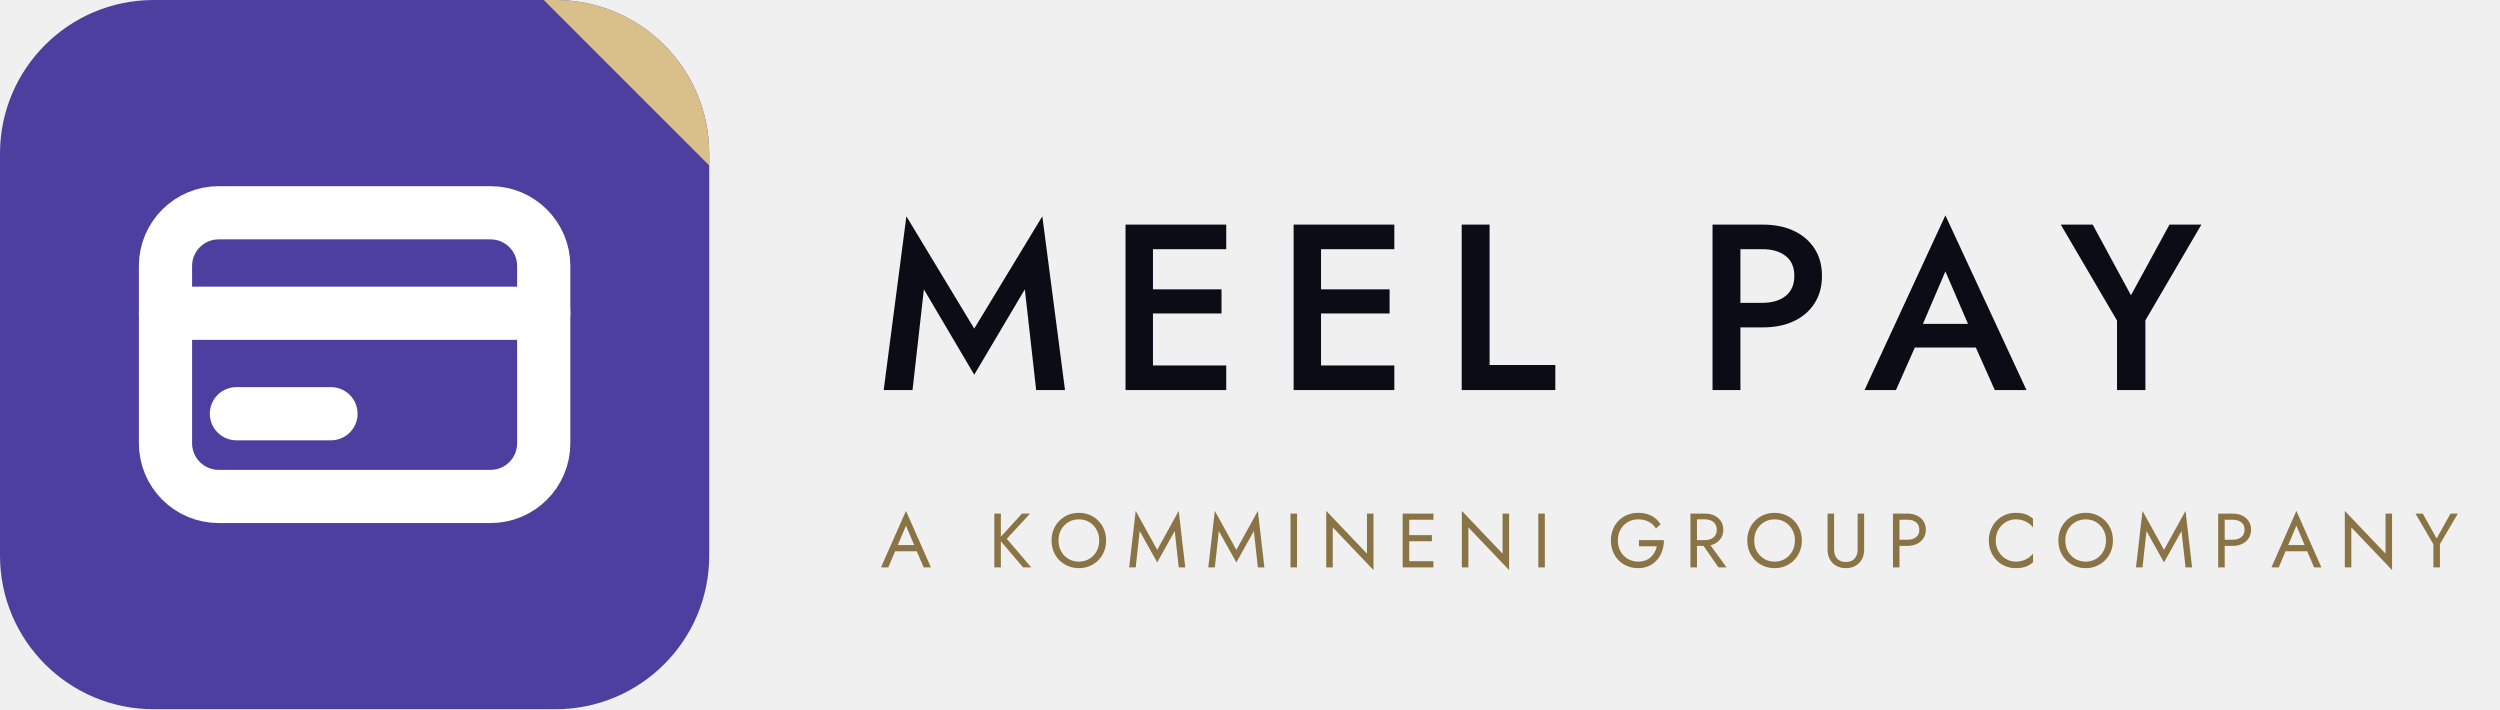
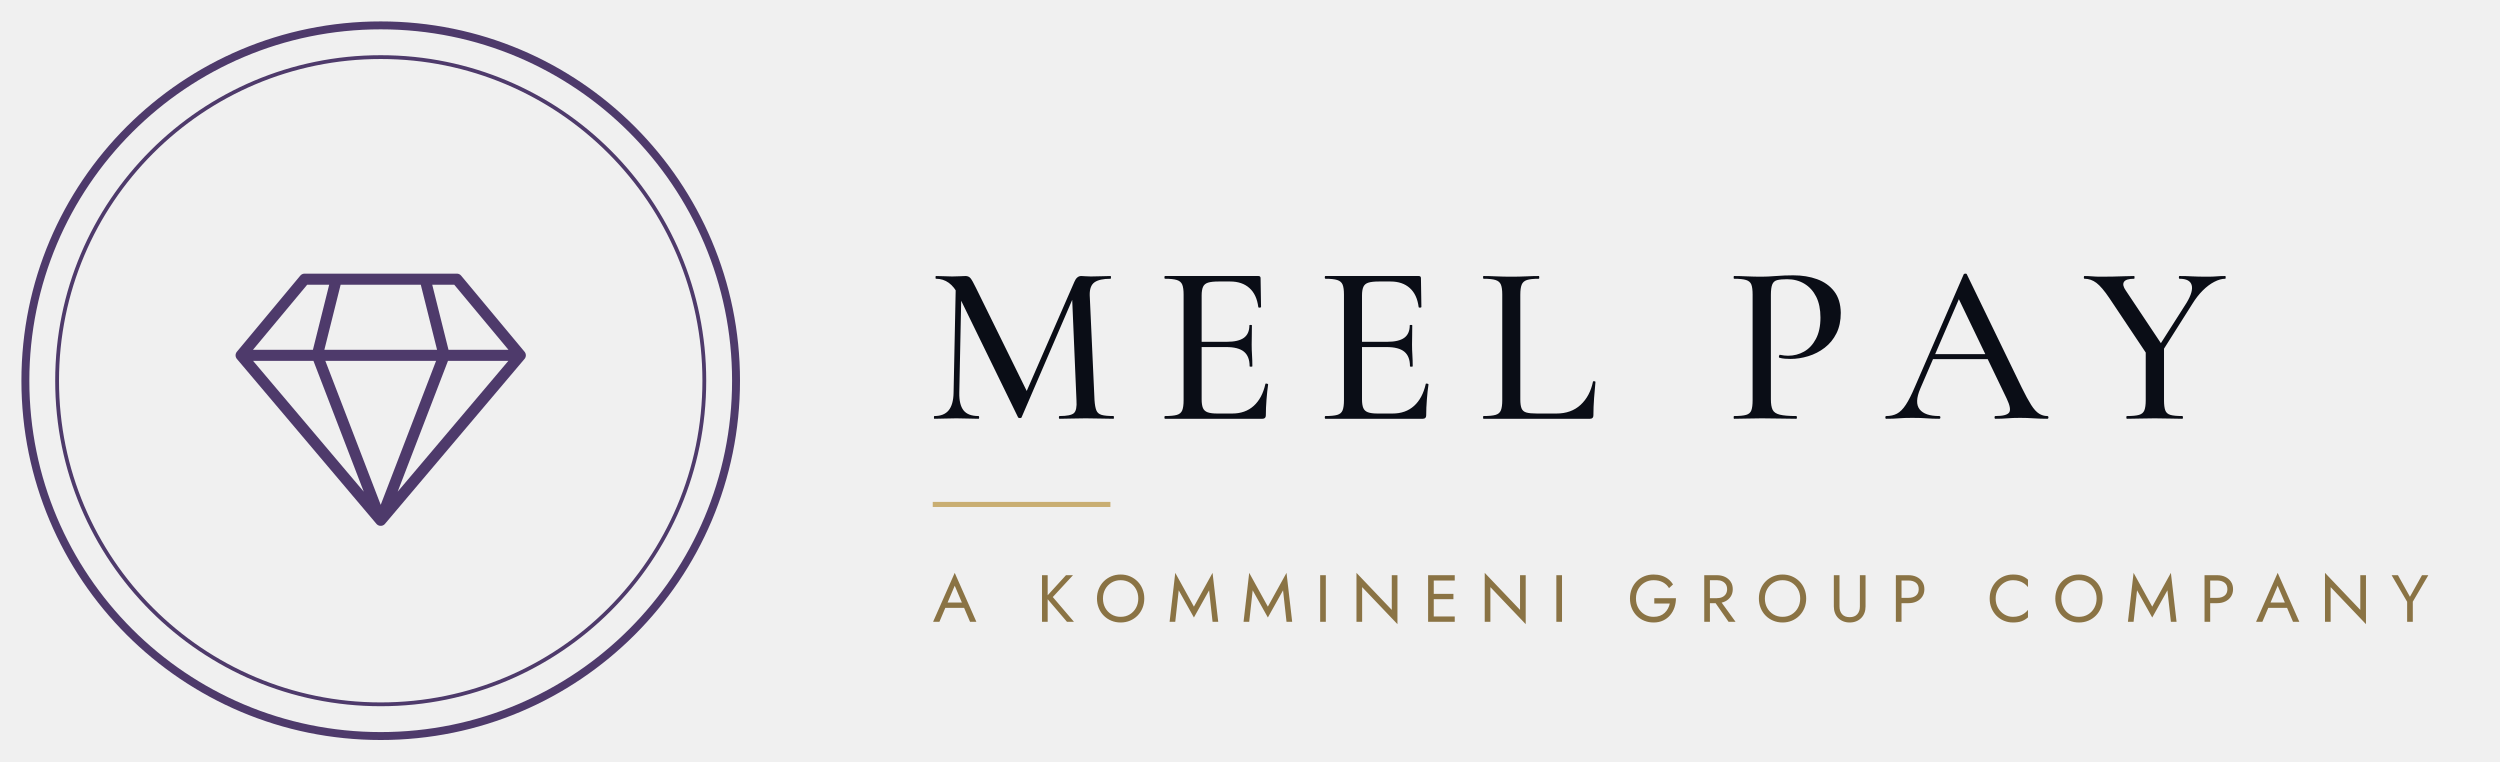
- <svg xmlns="http://www.w3.org/2000/svg" viewBox="0 0 423 120" width="423" height="120" role="img" aria-label="Meel Pay logo">
-   <g transform="translate(0 0)">
-     <clipPath id="t-meel-pay-0-0">
-       <rect width="120" height="120" rx="26" />
-     </clipPath>
-     <rect width="120" height="120" rx="26" fill="#4C3FA0" />
-     <polygon clip-path="url(#t-meel-pay-0-0)" points="92,0 120,0 120,28" fill="#D9C08A" />
-     <rect fill="none" stroke="#FFFFFF" stroke-width="9" stroke-linecap="round" stroke-linejoin="round" x="28" y="36" width="64" height="48" rx="9" />
-     <path fill="none" stroke="#FFFFFF" stroke-width="9" stroke-linecap="round" stroke-linejoin="round" d="M28 53 H92 M40 70 H56" />
-   </g>
-   <path fill="#0A0D16" d="M156.32 48.96 164.84 63.4 173.4 48.96 175.32 66.0H180.2L176.36 36.6L164.84 55.6L153.36 36.6L149.52 66.0H154.4Z M193.36 66.0H207.48V61.84H193.36ZM193.36 42.16H207.48V38.0H193.36ZM193.36 53.04H206.68V48.96H193.36ZM190.44 38.0V66.0H195.08V38.0Z M221.8 66.0H235.92V61.84H221.8ZM221.8 42.16H235.92V38.0H221.8ZM221.8 53.04H235.12V48.96H221.8ZM218.88 38.0V66.0H223.52V38.0Z M247.32 38.0V66.0H263.16V61.76H252.04V38.0Z M289.76 38.0V66.0H294.48V38.0ZM292.56 42.16H298.2Q300.64 42.16 302.12 43.3Q303.6 44.44 303.6 46.68Q303.6 48.92 302.12 50.08Q300.64 51.24 298.2 51.24H292.56V55.4H298.2Q301.28 55.4 303.52 54.34Q305.76 53.28 307.02 51.32Q308.28 49.36 308.28 46.68Q308.28 44.0 307.02 42.06Q305.76 40.12 303.52 39.06Q301.28 38.0 298.2 38.0H292.56Z M321.84 58.8H336.64L335.76 54.8H322.76ZM329.16 45.92 333.64 56.32 333.72 57.48 337.52 66.0H342.88L329.16 36.44L315.48 66.0H320.8L324.68 57.24L324.76 56.2Z M367.08 38.0 360.56 49.96 354.08 38.0H348.68L358.2 54.24V66.0H363.0V54.2L372.48 38.0Z" />
-   <path fill="#8A7344" d="M150.911 93.27H155.721L155.331 92.23H151.301ZM153.29 88.954 154.85 92.62 154.954 92.88 156.28 96.0H157.515L153.29 86.445L149.065 96.0H150.3L151.652 92.802L151.756 92.568Z M168.24 86.9V96.0H169.345V86.9ZM172.92 86.9 169.007 91.19 173.115 96.0H174.48L170.346 91.164L174.285 86.9Z M179.095 91.45Q179.095 90.423 179.543 89.617Q179.992 88.811 180.772 88.343Q181.552 87.875 182.54 87.875Q183.541 87.875 184.315 88.343Q185.088 88.811 185.536 89.617Q185.985 90.423 185.985 91.45Q185.985 92.477 185.536 93.283Q185.088 94.089 184.315 94.557Q183.541 95.025 182.54 95.025Q181.552 95.025 180.772 94.557Q179.992 94.089 179.543 93.283Q179.095 92.477 179.095 91.45ZM177.925 91.45Q177.925 92.438 178.269 93.296Q178.614 94.154 179.238 94.785Q179.862 95.415 180.707 95.773Q181.552 96.13 182.54 96.13Q183.541 96.13 184.38 95.773Q185.218 95.415 185.842 94.785Q186.466 94.154 186.81 93.296Q187.155 92.438 187.155 91.45Q187.155 90.449 186.81 89.597Q186.466 88.746 185.842 88.115Q185.218 87.485 184.38 87.127Q183.541 86.77 182.54 86.77Q181.552 86.77 180.707 87.127Q179.862 87.485 179.238 88.115Q178.614 88.746 178.269 89.597Q177.925 90.449 177.925 91.45Z M192.836 89.851 195.8 95.155 198.764 89.851 199.44 96.0H200.545L199.44 86.445L195.8 93.036L192.16 86.445L191.055 96.0H192.16Z M206.226 89.851 209.19 95.155 212.154 89.851 212.83 96.0H213.935L212.83 86.445L209.19 93.036L205.55 86.445L204.445 96.0H205.55Z M218.355 86.9V96.0H219.46V86.9Z M231.29 86.9V93.673L224.4 86.445V96.0H225.505V89.227L232.395 96.455V86.9Z M237.946 96.0H242.535V94.96H237.946ZM237.946 87.94H242.535V86.9H237.946ZM237.946 91.58H242.275V90.54H237.946ZM237.335 86.9V96.0H238.44V86.9Z M254.235 86.9V93.673L247.345 86.445V96.0H248.45V89.227L255.34 96.455V86.9Z M260.28 86.9V96.0H261.385V86.9Z M277.31 92.425H280.339Q280.222 92.958 279.968 93.426Q279.715 93.894 279.325 94.258Q278.935 94.622 278.395 94.823Q277.856 95.025 277.18 95.025Q276.218 95.025 275.438 94.57Q274.658 94.115 274.196 93.309Q273.735 92.503 273.735 91.45Q273.735 90.384 274.196 89.584Q274.658 88.785 275.438 88.33Q276.218 87.875 277.18 87.875Q278.22 87.875 278.987 88.285Q279.754 88.694 280.183 89.422L280.963 88.707Q280.573 88.07 280.007 87.641Q279.442 87.212 278.733 86.991Q278.025 86.77 277.18 86.77Q276.192 86.77 275.347 87.114Q274.502 87.459 273.878 88.09Q273.254 88.72 272.909 89.578Q272.565 90.436 272.565 91.45Q272.565 92.464 272.909 93.322Q273.254 94.18 273.878 94.811Q274.502 95.441 275.347 95.785Q276.192 96.13 277.18 96.13Q278.22 96.13 279.032 95.746Q279.845 95.363 280.404 94.7Q280.963 94.037 281.249 93.186Q281.535 92.334 281.535 91.385H277.31Z M287.645 91.515 290.765 96.0H292.13L288.88 91.515ZM286.02 86.9V96.0H287.125V86.9ZM286.631 87.875H288.49Q289.075 87.875 289.524 88.083Q289.972 88.291 290.226 88.681Q290.479 89.071 290.479 89.63Q290.479 90.189 290.226 90.579Q289.972 90.969 289.524 91.177Q289.075 91.385 288.49 91.385H286.631V92.36H288.49Q289.374 92.36 290.069 92.029Q290.765 91.697 291.174 91.079Q291.584 90.462 291.584 89.63Q291.584 88.785 291.174 88.174Q290.765 87.563 290.069 87.232Q289.374 86.9 288.49 86.9H286.631Z M296.81 91.45Q296.81 90.423 297.258 89.617Q297.707 88.811 298.487 88.343Q299.267 87.875 300.255 87.875Q301.256 87.875 302.029 88.343Q302.803 88.811 303.251 89.617Q303.7 90.423 303.7 91.45Q303.7 92.477 303.251 93.283Q302.803 94.089 302.029 94.557Q301.256 95.025 300.255 95.025Q299.267 95.025 298.487 94.557Q297.707 94.089 297.258 93.283Q296.81 92.477 296.81 91.45ZM295.64 91.45Q295.64 92.438 295.984 93.296Q296.329 94.154 296.953 94.785Q297.577 95.415 298.422 95.773Q299.267 96.13 300.255 96.13Q301.256 96.13 302.094 95.773Q302.933 95.415 303.557 94.785Q304.181 94.154 304.525 93.296Q304.87 92.438 304.87 91.45Q304.87 90.449 304.525 89.597Q304.181 88.746 303.557 88.115Q302.933 87.485 302.094 87.127Q301.256 86.77 300.255 86.77Q299.267 86.77 298.422 87.127Q297.577 87.485 296.953 88.115Q296.329 88.746 295.984 89.597Q295.64 90.449 295.64 91.45Z M309.225 86.9V93.01Q309.225 93.686 309.439 94.258Q309.654 94.83 310.063 95.246Q310.473 95.662 311.045 95.896Q311.617 96.13 312.319 96.13Q313.021 96.13 313.593 95.896Q314.165 95.662 314.574 95.246Q314.984 94.83 315.198 94.258Q315.413 93.686 315.413 93.01V86.9H314.308V93.01Q314.308 93.946 313.801 94.518Q313.294 95.09 312.319 95.09Q311.344 95.09 310.837 94.518Q310.33 93.946 310.33 93.01V86.9Z M320.288 86.9V96.0H321.393V86.9ZM320.899 87.94H322.758Q323.642 87.94 324.194 88.362Q324.747 88.785 324.747 89.63Q324.747 90.462 324.194 90.891Q323.642 91.32 322.758 91.32H320.899V92.36H322.758Q323.642 92.36 324.337 92.029Q325.033 91.697 325.442 91.079Q325.852 90.462 325.852 89.63Q325.852 88.785 325.442 88.174Q325.033 87.563 324.337 87.232Q323.642 86.9 322.758 86.9H320.899Z M337.682 91.45Q337.682 90.384 338.156 89.584Q338.631 88.785 339.398 88.33Q340.165 87.875 341.062 87.875Q341.712 87.875 342.251 88.044Q342.791 88.213 343.233 88.518Q343.675 88.824 343.987 89.227V87.771Q343.415 87.264 342.739 87.017Q342.063 86.77 341.062 86.77Q340.113 86.77 339.287 87.114Q338.462 87.459 337.838 88.09Q337.214 88.72 336.863 89.578Q336.512 90.436 336.512 91.45Q336.512 92.464 336.863 93.322Q337.214 94.18 337.838 94.811Q338.462 95.441 339.287 95.785Q340.113 96.13 341.062 96.13Q342.063 96.13 342.739 95.883Q343.415 95.636 343.987 95.129V93.673Q343.675 94.076 343.233 94.381Q342.791 94.687 342.251 94.856Q341.712 95.025 341.062 95.025Q340.165 95.025 339.398 94.57Q338.631 94.115 338.156 93.309Q337.682 92.503 337.682 91.45Z M349.447 91.45Q349.447 90.423 349.895 89.617Q350.344 88.811 351.124 88.343Q351.904 87.875 352.892 87.875Q353.893 87.875 354.666 88.343Q355.44 88.811 355.888 89.617Q356.337 90.423 356.337 91.45Q356.337 92.477 355.888 93.283Q355.44 94.089 354.666 94.557Q353.893 95.025 352.892 95.025Q351.904 95.025 351.124 94.557Q350.344 94.089 349.895 93.283Q349.447 92.477 349.447 91.45ZM348.277 91.45Q348.277 92.438 348.621 93.296Q348.966 94.154 349.59 94.785Q350.214 95.415 351.059 95.773Q351.904 96.13 352.892 96.13Q353.893 96.13 354.731 95.773Q355.57 95.415 356.194 94.785Q356.818 94.154 357.162 93.296Q357.507 92.438 357.507 91.45Q357.507 90.449 357.162 89.597Q356.818 88.746 356.194 88.115Q355.57 87.485 354.731 87.127Q353.893 86.77 352.892 86.77Q351.904 86.77 351.059 87.127Q350.214 87.485 349.59 88.115Q348.966 88.746 348.621 89.597Q348.277 90.449 348.277 91.45Z M363.188 89.851 366.152 95.155 369.116 89.851 369.792 96.0H370.897L369.792 86.445L366.152 93.036L362.512 86.445L361.407 96.0H362.512Z M375.317 86.9V96.0H376.422V86.9ZM375.928 87.94H377.787Q378.671 87.94 379.223 88.362Q379.776 88.785 379.776 89.63Q379.776 90.462 379.223 90.891Q378.671 91.32 377.787 91.32H375.928V92.36H377.787Q378.671 92.36 379.366 92.029Q380.062 91.697 380.471 91.079Q380.881 90.462 380.881 89.63Q380.881 88.785 380.471 88.174Q380.062 87.563 379.366 87.232Q378.671 86.9 377.787 86.9H375.928Z M386.172 93.27H390.982L390.592 92.23H386.562ZM388.551 88.954 390.111 92.62 390.215 92.88 391.541 96.0H392.776L388.551 86.445L384.326 96.0H385.561L386.913 92.802L387.017 92.568Z M403.631 86.9V93.673L396.741 86.445V96.0H397.846V89.227L404.736 96.455V86.9Z M414.629 86.9 412.276 91.112 409.936 86.9H408.701L411.73 92.087V96.0H412.835V92.074L415.864 86.9Z" />
+ <svg xmlns="http://www.w3.org/2000/svg" viewBox="0 0 394 120" width="394" height="120" role="img" aria-label="Meel Pay logo">
+   <circle fill="none" stroke="#4E3A6B" stroke-width="1.25" cx="60" cy="60" r="56" />
+   <circle fill="none" stroke="#4E3A6B" stroke-width="0.6" cx="60" cy="60" r="51" />
+   <path fill="none" stroke="#4E3A6B" stroke-width="1.75" stroke-linecap="round" stroke-linejoin="round" d="M48 44 H72 L82 56 L60 82 L38 56 Z M38 56 H82 M53 44 L50 56 L60 82 L70 56 L67 44" />
+   <path fill="#0A0D16" d="M150.284 61.896 150.644 44.328 151.544 44.4 151.184 61.896Q151.148 63.768 151.85 64.668Q152.552 65.568 154.208 65.568Q154.316 65.568 154.316 65.784Q154.316 66.0 154.208 66.0Q153.416 66.0 152.588 65.964Q151.76 65.928 150.716 65.928Q149.744 65.928 148.88 65.964Q148.016 66.0 147.26 66.0Q147.188 66.0 147.188 65.784Q147.188 65.568 147.26 65.568Q148.772 65.568 149.51 64.668Q150.248 63.768 150.284 61.896ZM175.484 65.568Q175.556 65.568 175.556 65.784Q175.556 66.0 175.484 66.0Q174.584 66.0 173.468 65.964Q172.352 65.928 171.092 65.928Q169.904 65.928 168.86 65.964Q167.816 66.0 166.988 66.0Q166.88 66.0 166.88 65.784Q166.88 65.568 166.988 65.568Q168.752 65.568 169.256 65.1Q169.76 64.632 169.652 63.084L168.932 46.128L170.336 44.112L161.012 65.748Q160.976 65.892 160.742 65.892Q160.508 65.892 160.436 65.748L151.04 46.488Q149.78 43.932 147.512 43.932Q147.44 43.932 147.44 43.716Q147.44 43.5 147.512 43.5Q148.16 43.5 148.862 43.536Q149.564 43.572 150.068 43.572Q150.752 43.572 151.31 43.536Q151.868 43.5 152.156 43.5Q152.66 43.5 152.948 43.842Q153.236 44.184 153.812 45.372L161.984 61.968L160.652 64.272L169.328 44.4Q169.508 43.968 169.778 43.734Q170.048 43.5 170.408 43.5Q170.66 43.5 171.038 43.536Q171.416 43.572 171.92 43.572Q172.928 43.572 173.612 43.536Q174.296 43.5 175.016 43.5Q175.088 43.5 175.088 43.716Q175.088 43.932 175.016 43.932Q173.288 43.932 172.496 44.49Q171.704 45.048 171.74 46.524L172.496 63.084Q172.568 64.128 172.784 64.668Q173.0 65.208 173.612 65.388Q174.224 65.568 175.484 65.568Z M198.956 66.0H183.62Q183.512 66.0 183.512 65.784Q183.512 65.568 183.62 65.568Q184.844 65.568 185.474 65.388Q186.104 65.208 186.32 64.668Q186.536 64.128 186.536 63.084V46.416Q186.536 45.372 186.32 44.85Q186.104 44.328 185.474 44.13Q184.844 43.932 183.62 43.932Q183.512 43.932 183.512 43.716Q183.512 43.5 183.62 43.5H198.308Q198.668 43.5 198.668 43.824L198.74 48.36Q198.74 48.468 198.542 48.486Q198.344 48.504 198.308 48.396Q198.056 46.416 196.904 45.39Q195.752 44.364 193.88 44.364H192.044Q190.964 44.364 190.388 44.544Q189.812 44.724 189.596 45.21Q189.38 45.696 189.38 46.56V62.94Q189.38 63.804 189.578 64.29Q189.776 64.776 190.316 64.974Q190.856 65.172 191.828 65.172H194.204Q196.256 65.172 197.588 63.966Q198.92 62.76 199.424 60.528Q199.424 60.42 199.64 60.456Q199.856 60.492 199.856 60.6Q199.712 61.572 199.604 62.94Q199.496 64.308 199.496 65.46Q199.496 66.0 198.956 66.0ZM196.94 57.72Q196.94 56.172 196.058 55.434Q195.176 54.696 193.232 54.696H188.012V53.868H193.34Q195.176 53.868 196.04 53.238Q196.904 52.608 196.904 51.276Q196.904 51.204 197.102 51.204Q197.3 51.204 197.3 51.276Q197.3 52.392 197.282 53.004Q197.264 53.616 197.264 54.3Q197.264 55.128 197.318 55.956Q197.372 56.784 197.372 57.72Q197.372 57.792 197.156 57.792Q196.94 57.792 196.94 57.72Z M224.228 66.0H208.892Q208.784 66.0 208.784 65.784Q208.784 65.568 208.892 65.568Q210.116 65.568 210.746 65.388Q211.376 65.208 211.592 64.668Q211.808 64.128 211.808 63.084V46.416Q211.808 45.372 211.592 44.85Q211.376 44.328 210.746 44.13Q210.116 43.932 208.892 43.932Q208.784 43.932 208.784 43.716Q208.784 43.5 208.892 43.5H223.58Q223.94 43.5 223.94 43.824L224.012 48.36Q224.012 48.468 223.814 48.486Q223.616 48.504 223.58 48.396Q223.328 46.416 222.176 45.39Q221.024 44.364 219.152 44.364H217.316Q216.236 44.364 215.66 44.544Q215.084 44.724 214.868 45.21Q214.652 45.696 214.652 46.56V62.94Q214.652 63.804 214.85 64.29Q215.048 64.776 215.588 64.974Q216.128 65.172 217.1 65.172H219.476Q221.528 65.172 222.86 63.966Q224.192 62.76 224.696 60.528Q224.696 60.42 224.912 60.456Q225.128 60.492 225.128 60.6Q224.984 61.572 224.876 62.94Q224.768 64.308 224.768 65.46Q224.768 66.0 224.228 66.0ZM222.212 57.72Q222.212 56.172 221.33 55.434Q220.448 54.696 218.504 54.696H213.284V53.868H218.612Q220.448 53.868 221.312 53.238Q222.176 52.608 222.176 51.276Q222.176 51.204 222.374 51.204Q222.572 51.204 222.572 51.276Q222.572 52.392 222.554 53.004Q222.536 53.616 222.536 54.3Q222.536 55.128 222.59 55.956Q222.644 56.784 222.644 57.72Q222.644 57.792 222.428 57.792Q222.212 57.792 222.212 57.72Z M239.6 46.452V62.94Q239.6 63.876 239.798 64.362Q239.996 64.848 240.554 65.01Q241.112 65.172 242.228 65.172H245.288Q247.628 65.172 249.104 63.804Q250.58 62.436 251.048 60.168Q251.048 60.06 251.246 60.078Q251.444 60.096 251.444 60.204Q251.336 61.248 251.228 62.724Q251.12 64.2 251.12 65.46Q251.12 66.0 250.58 66.0H233.804Q233.732 66.0 233.732 65.784Q233.732 65.568 233.804 65.568Q235.064 65.568 235.694 65.388Q236.324 65.208 236.54 64.668Q236.756 64.128 236.756 63.084V46.416Q236.756 45.372 236.54 44.85Q236.324 44.328 235.694 44.13Q235.064 43.932 233.804 43.932Q233.732 43.932 233.732 43.716Q233.732 43.5 233.804 43.5Q234.668 43.5 235.802 43.554Q236.936 43.608 238.16 43.608Q239.456 43.608 240.554 43.554Q241.652 43.5 242.516 43.5Q242.588 43.5 242.588 43.716Q242.588 43.932 242.516 43.932Q241.256 43.932 240.644 44.13Q240.032 44.328 239.816 44.868Q239.6 45.408 239.6 46.452Z M279.092 62.94Q279.092 64.02 279.362 64.578Q279.632 65.136 280.496 65.352Q281.36 65.568 283.088 65.568Q283.196 65.568 283.196 65.784Q283.196 66.0 283.088 66.0Q281.936 66.0 280.586 65.964Q279.236 65.928 277.652 65.928Q276.464 65.928 275.33 65.964Q274.196 66.0 273.296 66.0Q273.224 66.0 273.224 65.784Q273.224 65.568 273.296 65.568Q274.556 65.568 275.186 65.388Q275.816 65.208 276.014 64.668Q276.212 64.128 276.212 63.084V46.416Q276.212 45.372 276.014 44.85Q275.816 44.328 275.186 44.13Q274.556 43.932 273.296 43.932Q273.224 43.932 273.224 43.716Q273.224 43.5 273.296 43.5Q274.196 43.5 275.312 43.554Q276.428 43.608 277.616 43.608Q278.552 43.608 279.902 43.5Q281.252 43.392 282.62 43.392Q284.708 43.392 286.382 44.004Q288.056 44.616 289.064 45.912Q290.072 47.208 290.108 49.296Q290.108 51.168 289.424 52.536Q288.74 53.904 287.57 54.804Q286.4 55.704 284.978 56.136Q283.556 56.568 282.188 56.568Q281.756 56.568 281.306 56.532Q280.856 56.496 280.46 56.388Q280.316 56.352 280.37 56.118Q280.424 55.884 280.532 55.92Q280.856 55.992 281.198 56.028Q281.54 56.064 281.792 56.064Q283.16 56.064 284.312 55.416Q285.464 54.768 286.184 53.418Q286.904 52.068 286.904 50.052Q286.904 48.108 286.238 46.776Q285.572 45.444 284.384 44.724Q283.196 44.004 281.648 44.004Q280.64 44.004 280.082 44.148Q279.524 44.292 279.308 44.832Q279.092 45.372 279.092 46.488Z M304.04 56.604 304.472 55.812H314.264L314.516 56.604ZM322.652 65.568Q322.832 65.568 322.832 65.784Q322.832 66.0 322.652 66.0Q321.608 66.0 320.51 65.928Q319.412 65.856 318.368 65.856Q317.216 65.856 316.37 65.928Q315.524 66.0 314.48 66.0Q314.336 66.0 314.336 65.784Q314.336 65.568 314.48 65.568Q316.244 65.568 316.64 65.01Q317.036 64.452 316.244 62.796L308.504 46.704L309.656 44.976L302.636 61.248Q301.7 63.444 302.528 64.506Q303.356 65.568 305.624 65.568Q305.804 65.568 305.804 65.784Q305.804 66.0 305.624 66.0Q304.544 66.0 303.644 65.928Q302.744 65.856 301.376 65.856Q300.044 65.856 299.234 65.928Q298.424 66.0 297.272 66.0Q297.128 66.0 297.128 65.784Q297.128 65.568 297.272 65.568Q298.244 65.568 298.964 65.19Q299.684 64.812 300.35 63.804Q301.016 62.796 301.808 60.924L309.476 43.248Q309.512 43.14 309.728 43.122Q309.944 43.104 309.98 43.248L318.62 61.068Q319.484 62.832 320.114 63.822Q320.744 64.812 321.356 65.19Q321.968 65.568 322.652 65.568Z M339.5 55.74 344.612 47.712Q345.692 45.912 345.404 44.922Q345.116 43.932 343.496 43.932Q343.388 43.932 343.388 43.716Q343.388 43.5 343.496 43.5Q344.54 43.5 345.458 43.554Q346.376 43.608 347.888 43.608Q348.788 43.608 349.346 43.554Q349.904 43.5 350.696 43.5Q350.768 43.5 350.768 43.716Q350.768 43.932 350.696 43.932Q349.904 43.932 348.968 44.418Q348.032 44.904 347.15 45.786Q346.268 46.668 345.512 47.892L340.184 56.316ZM338.6 56.208 332.444 46.992Q331.256 45.228 330.392 44.58Q329.528 43.932 328.52 43.932Q328.412 43.932 328.412 43.716Q328.412 43.5 328.52 43.5Q329.096 43.5 329.744 43.554Q330.392 43.608 330.968 43.608Q331.976 43.608 332.948 43.59Q333.92 43.572 334.802 43.536Q335.684 43.5 336.332 43.5Q336.404 43.5 336.404 43.716Q336.404 43.932 336.332 43.932Q335.036 43.932 334.73 44.436Q334.424 44.94 335.036 45.804L340.868 54.552ZM338.168 54.84 341.048 54.516V63.084Q341.048 64.128 341.246 64.668Q341.444 65.208 342.056 65.388Q342.668 65.568 343.928 65.568Q344.036 65.568 344.036 65.784Q344.036 66.0 343.928 66.0Q343.064 66.0 341.966 65.964Q340.868 65.928 339.572 65.928Q338.348 65.928 337.214 65.964Q336.08 66.0 335.216 66.0Q335.108 66.0 335.108 65.784Q335.108 65.568 335.216 65.568Q336.476 65.568 337.106 65.388Q337.736 65.208 337.952 64.668Q338.168 64.128 338.168 63.084Z" />
+   <path stroke="#C9AE72" stroke-width="0.8" d="M147 79.5 H175" />
+   <path fill="#8A7344" d="M148.543 95.795H152.429L152.113 94.955H148.858ZM150.465 92.309 151.725 95.27 151.809 95.48 152.88 98.0H153.877L150.465 90.282L147.053 98.0H148.05L149.142 95.417L149.226 95.228Z M164.22 90.65V98.0H165.113V90.65ZM168 90.65 164.84 94.115 168.158 98.0H169.26L165.921 94.094L169.103 90.65Z M173.828 94.325Q173.828 93.495 174.19 92.844Q174.552 92.194 175.182 91.816Q175.812 91.438 176.61 91.438Q177.419 91.438 178.043 91.816Q178.668 92.194 179.03 92.844Q179.393 93.495 179.393 94.325Q179.393 95.154 179.03 95.805Q178.668 96.457 178.043 96.835Q177.419 97.213 176.61 97.213Q175.812 97.213 175.182 96.835Q174.552 96.457 174.19 95.805Q173.828 95.154 173.828 94.325ZM172.883 94.325Q172.883 95.123 173.161 95.816Q173.439 96.509 173.943 97.018Q174.447 97.528 175.13 97.816Q175.812 98.105 176.61 98.105Q177.419 98.105 178.096 97.816Q178.773 97.528 179.277 97.018Q179.781 96.509 180.059 95.816Q180.338 95.123 180.338 94.325Q180.338 93.516 180.059 92.829Q179.781 92.141 179.277 91.632Q178.773 91.123 178.096 90.834Q177.419 90.545 176.61 90.545Q175.812 90.545 175.13 90.834Q174.447 91.123 173.943 91.632Q173.439 92.141 173.161 92.829Q172.883 93.516 172.883 94.325Z M185.766 93.034 188.16 97.317 190.554 93.034 191.1 98.0H191.993L191.1 90.282L188.16 95.606L185.22 90.282L184.328 98.0H185.22Z M197.421 93.034 199.815 97.317 202.209 93.034 202.755 98.0H203.648L202.755 90.282L199.815 95.606L196.875 90.282L195.983 98.0H196.875Z M208.058 90.65V98.0H208.95V90.65Z M219.345 90.65V96.12L213.78 90.282V98.0H214.673V92.529L220.238 98.368V90.65Z M225.561 98.0H229.268V97.16H225.561ZM225.561 91.49H229.268V90.65H225.561ZM225.561 94.43H229.058V93.59H225.561ZM225.068 90.65V98.0H225.96V90.65Z M239.558 90.65V96.12L233.993 90.282V98.0H234.885V92.529L240.45 98.368V90.65Z M245.28 90.65V98.0H246.173V90.65Z M260.715 95.112H263.162Q263.067 95.543 262.862 95.921Q262.658 96.299 262.343 96.593Q262.028 96.887 261.592 97.05Q261.156 97.213 260.61 97.213Q259.833 97.213 259.203 96.845Q258.573 96.478 258.2 95.827Q257.828 95.175 257.828 94.325Q257.828 93.464 258.2 92.818Q258.573 92.172 259.203 91.805Q259.833 91.438 260.61 91.438Q261.45 91.438 262.07 91.768Q262.689 92.099 263.036 92.687L263.666 92.109Q263.351 91.595 262.894 91.249Q262.437 90.902 261.865 90.724Q261.293 90.545 260.61 90.545Q259.812 90.545 259.13 90.823Q258.447 91.102 257.943 91.611Q257.439 92.12 257.161 92.813Q256.883 93.506 256.883 94.325Q256.883 95.144 257.161 95.837Q257.439 96.53 257.943 97.039Q258.447 97.549 259.13 97.827Q259.812 98.105 260.61 98.105Q261.45 98.105 262.106 97.795Q262.763 97.486 263.214 96.95Q263.666 96.415 263.897 95.727Q264.128 95.039 264.128 94.272H260.715Z M269.903 94.377 272.423 98.0H273.525L270.9 94.377ZM268.59 90.65V98.0H269.483V90.65ZM269.084 91.438H270.585Q271.058 91.438 271.42 91.606Q271.782 91.773 271.987 92.088Q272.192 92.403 272.192 92.855Q272.192 93.306 271.987 93.621Q271.782 93.936 271.42 94.105Q271.058 94.272 270.585 94.272H269.084V95.06H270.585Q271.299 95.06 271.861 94.792Q272.423 94.525 272.753 94.026Q273.084 93.527 273.084 92.855Q273.084 92.172 272.753 91.679Q272.423 91.186 271.861 90.918Q271.299 90.65 270.585 90.65H269.084Z M278.145 94.325Q278.145 93.495 278.507 92.844Q278.87 92.194 279.5 91.816Q280.13 91.438 280.928 91.438Q281.736 91.438 282.361 91.816Q282.986 92.194 283.348 92.844Q283.71 93.495 283.71 94.325Q283.71 95.154 283.348 95.805Q282.986 96.457 282.361 96.835Q281.736 97.213 280.928 97.213Q280.13 97.213 279.5 96.835Q278.87 96.457 278.507 95.805Q278.145 95.154 278.145 94.325ZM277.2 94.325Q277.2 95.123 277.478 95.816Q277.757 96.509 278.261 97.018Q278.765 97.528 279.447 97.816Q280.13 98.105 280.928 98.105Q281.736 98.105 282.413 97.816Q283.091 97.528 283.595 97.018Q284.099 96.509 284.377 95.816Q284.655 95.123 284.655 94.325Q284.655 93.516 284.377 92.829Q284.099 92.141 283.595 91.632Q283.091 91.123 282.413 90.834Q281.736 90.545 280.928 90.545Q280.13 90.545 279.447 90.834Q278.765 91.123 278.261 91.632Q277.757 92.141 277.478 92.829Q277.2 93.516 277.2 94.325Z M289.013 90.65V95.585Q289.013 96.131 289.186 96.593Q289.359 97.055 289.69 97.391Q290.021 97.727 290.483 97.916Q290.945 98.105 291.512 98.105Q292.079 98.105 292.541 97.916Q293.003 97.727 293.333 97.391Q293.664 97.055 293.837 96.593Q294.011 96.131 294.011 95.585V90.65H293.118V95.585Q293.118 96.341 292.709 96.803Q292.299 97.265 291.512 97.265Q290.724 97.265 290.315 96.803Q289.905 96.341 289.905 95.585V90.65Z M298.788 90.65V98.0H299.681V90.65ZM299.282 91.49H300.783Q301.497 91.49 301.943 91.831Q302.39 92.172 302.39 92.855Q302.39 93.527 301.943 93.874Q301.497 94.22 300.783 94.22H299.282V95.06H300.783Q301.497 95.06 302.059 94.792Q302.621 94.525 302.951 94.026Q303.282 93.527 303.282 92.855Q303.282 92.172 302.951 91.679Q302.621 91.186 302.059 90.918Q301.497 90.65 300.783 90.65H299.282Z M314.517 94.325Q314.517 93.464 314.9 92.818Q315.284 92.172 315.903 91.805Q316.523 91.438 317.247 91.438Q317.772 91.438 318.208 91.574Q318.644 91.71 319.001 91.957Q319.358 92.204 319.61 92.529V91.353Q319.148 90.944 318.602 90.745Q318.056 90.545 317.247 90.545Q316.481 90.545 315.814 90.823Q315.147 91.102 314.643 91.611Q314.139 92.12 313.856 92.813Q313.572 93.506 313.572 94.325Q313.572 95.144 313.856 95.837Q314.139 96.53 314.643 97.039Q315.147 97.549 315.814 97.827Q316.481 98.105 317.247 98.105Q318.056 98.105 318.602 97.906Q319.148 97.706 319.61 97.296V96.12Q319.358 96.446 319.001 96.693Q318.644 96.939 318.208 97.076Q317.772 97.213 317.247 97.213Q316.523 97.213 315.903 96.845Q315.284 96.478 314.9 95.827Q314.517 95.175 314.517 94.325Z M324.86 94.325Q324.86 93.495 325.222 92.844Q325.584 92.194 326.214 91.816Q326.844 91.438 327.642 91.438Q328.451 91.438 329.075 91.816Q329.7 92.194 330.062 92.844Q330.425 93.495 330.425 94.325Q330.425 95.154 330.062 95.805Q329.7 96.457 329.075 96.835Q328.451 97.213 327.642 97.213Q326.844 97.213 326.214 96.835Q325.584 96.457 325.222 95.805Q324.86 95.154 324.86 94.325ZM323.915 94.325Q323.915 95.123 324.193 95.816Q324.471 96.509 324.975 97.018Q325.479 97.528 326.162 97.816Q326.844 98.105 327.642 98.105Q328.451 98.105 329.128 97.816Q329.805 97.528 330.309 97.018Q330.813 96.509 331.091 95.816Q331.37 95.123 331.37 94.325Q331.37 93.516 331.091 92.829Q330.813 92.141 330.309 91.632Q329.805 91.123 329.128 90.834Q328.451 90.545 327.642 90.545Q326.844 90.545 326.162 90.834Q325.479 91.123 324.975 91.632Q324.471 92.141 324.193 92.829Q323.915 93.516 323.915 94.325Z M336.798 93.034 339.192 97.317 341.586 93.034 342.132 98.0H343.025L342.132 90.282L339.192 95.606L336.252 90.282L335.36 98.0H336.252Z M347.435 90.65V98.0H348.327V90.65ZM347.928 91.49H349.43Q350.144 91.49 350.59 91.831Q351.036 92.172 351.036 92.855Q351.036 93.527 350.59 93.874Q350.144 94.22 349.43 94.22H347.928V95.06H349.43Q350.144 95.06 350.705 94.792Q351.267 94.525 351.598 94.026Q351.929 93.527 351.929 92.855Q351.929 92.172 351.598 91.679Q351.267 91.186 350.705 90.918Q350.144 90.65 349.43 90.65H347.928Z M357.042 95.795H360.927L360.612 94.955H357.357ZM358.964 92.309 360.224 95.27 360.308 95.48 361.379 98.0H362.376L358.964 90.282L355.551 98.0H356.549L357.641 95.417L357.725 95.228Z M371.984 90.65V96.12L366.419 90.282V98.0H367.311V92.529L372.876 98.368V90.65Z M381.707 90.65 379.806 94.052 377.916 90.65H376.919L379.365 94.84V98.0H380.258V94.829L382.704 90.65Z" />
</svg>
